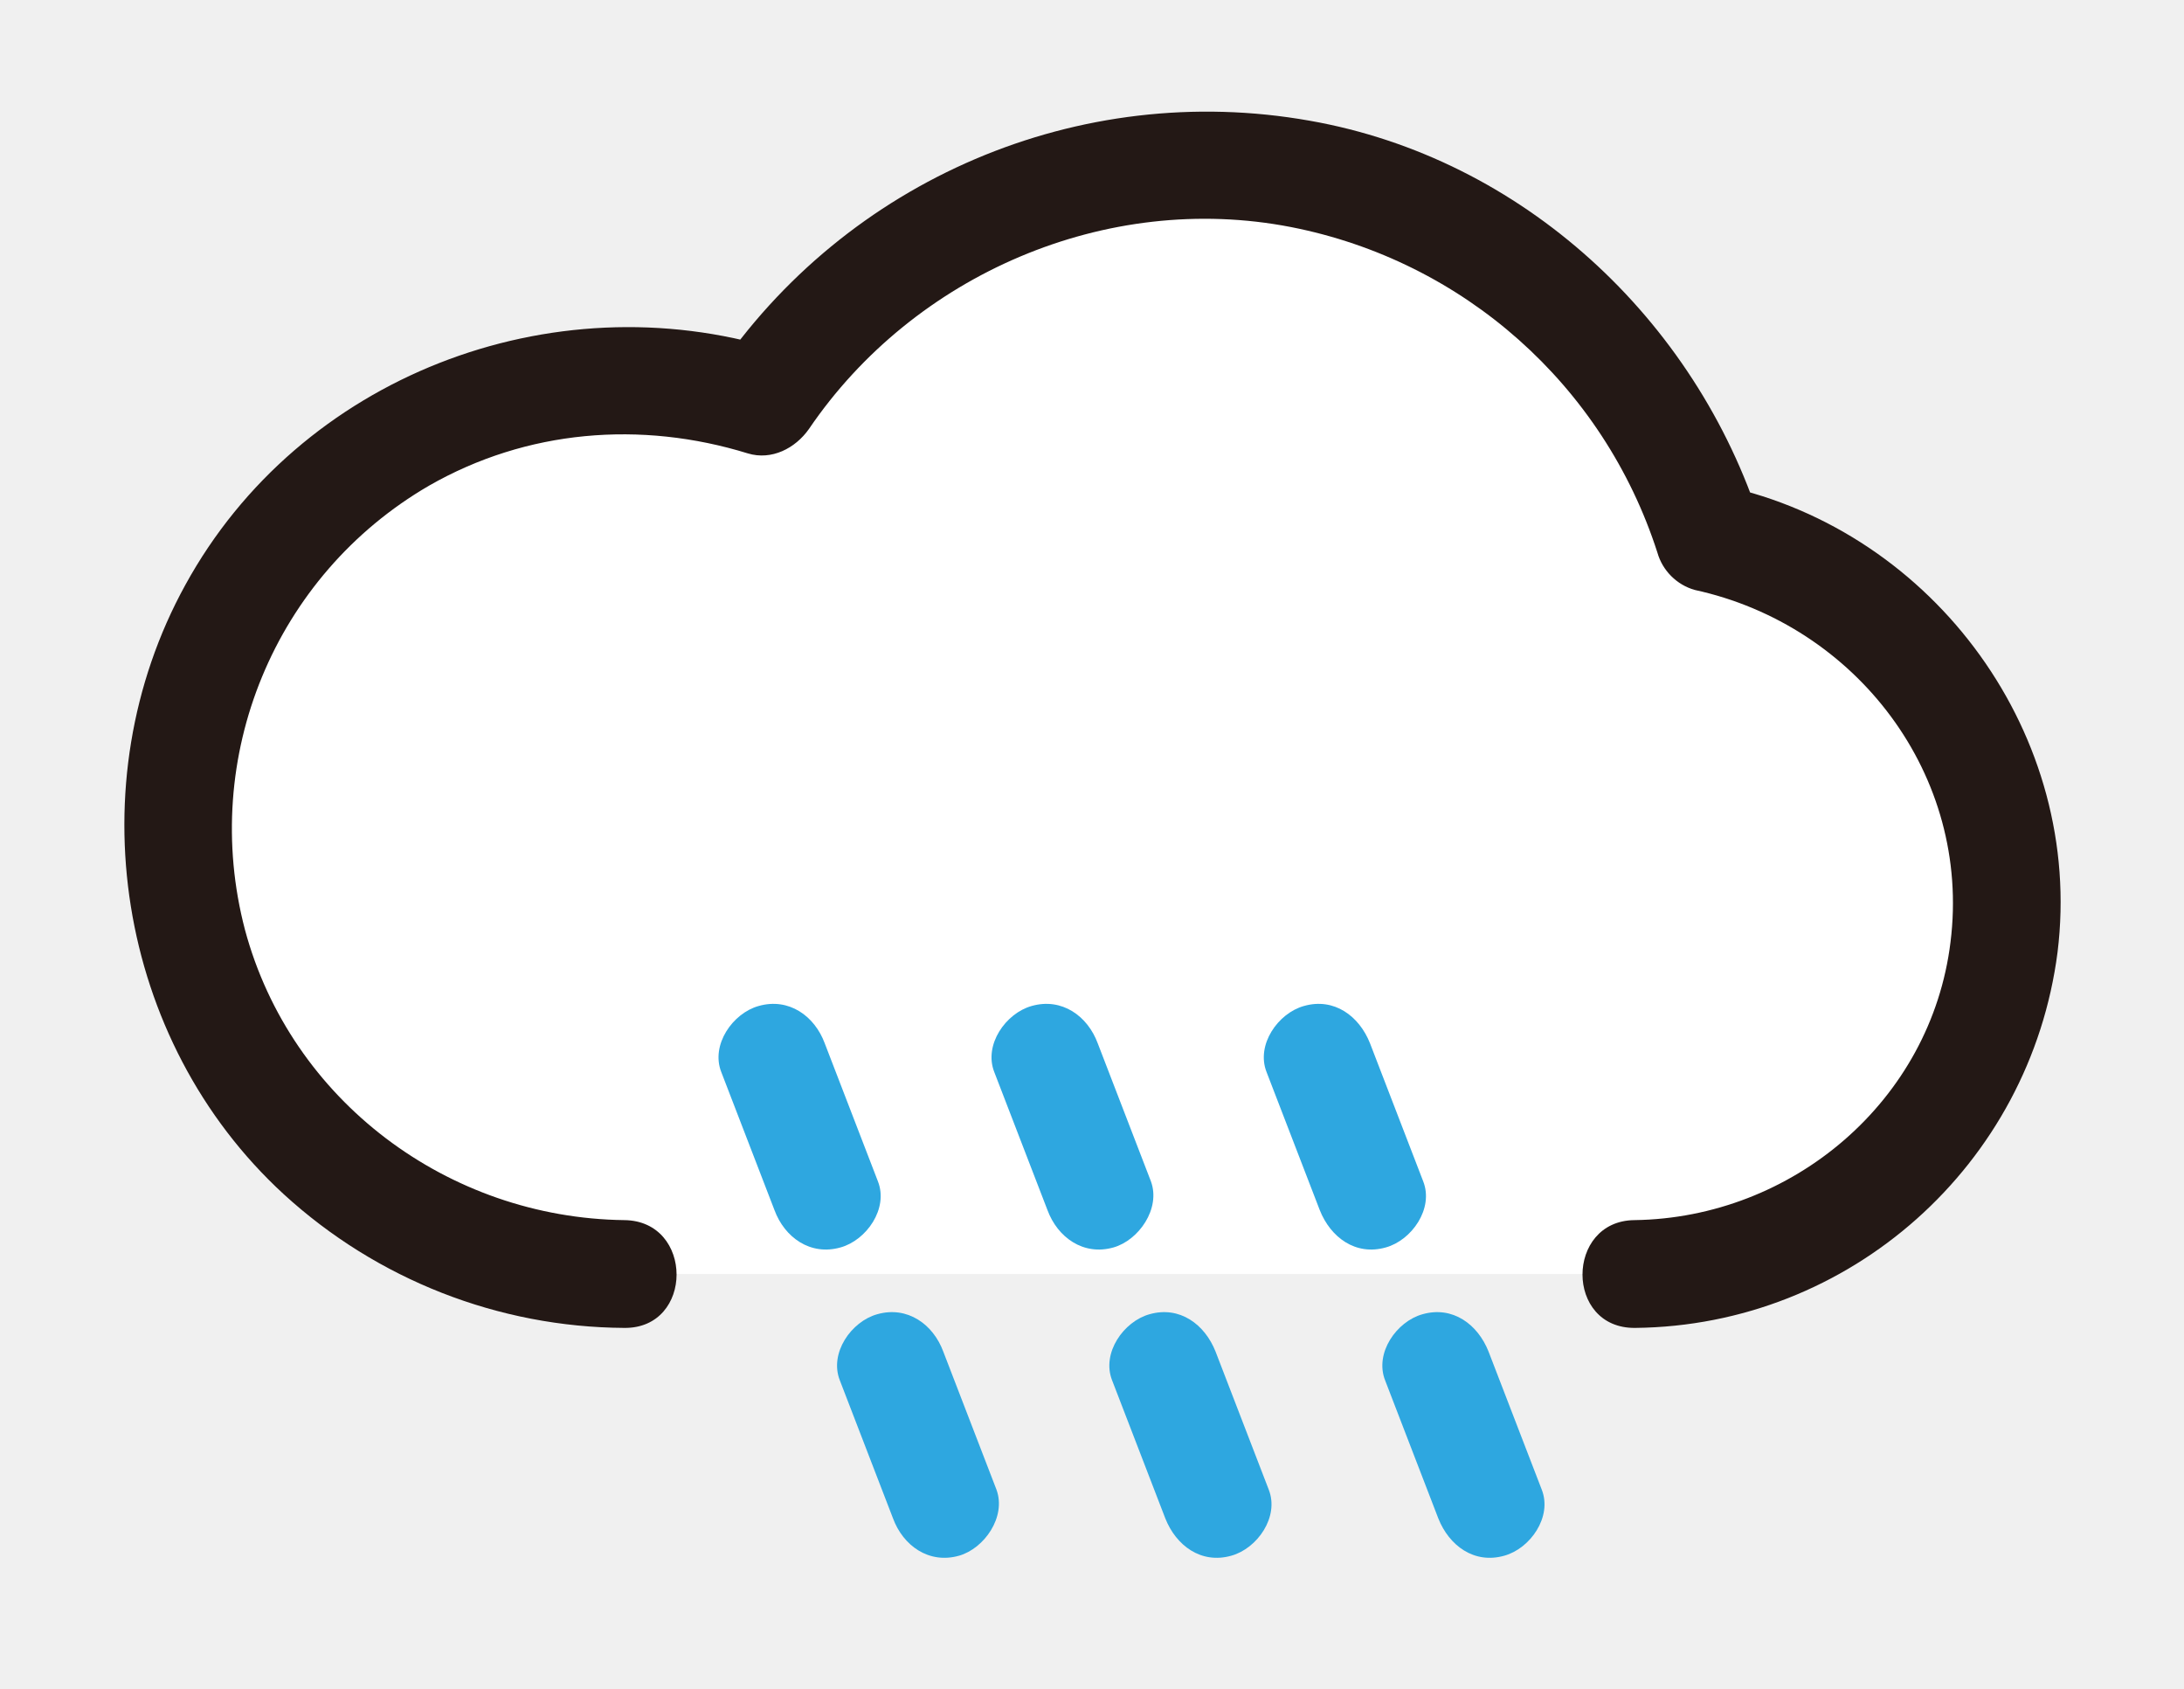
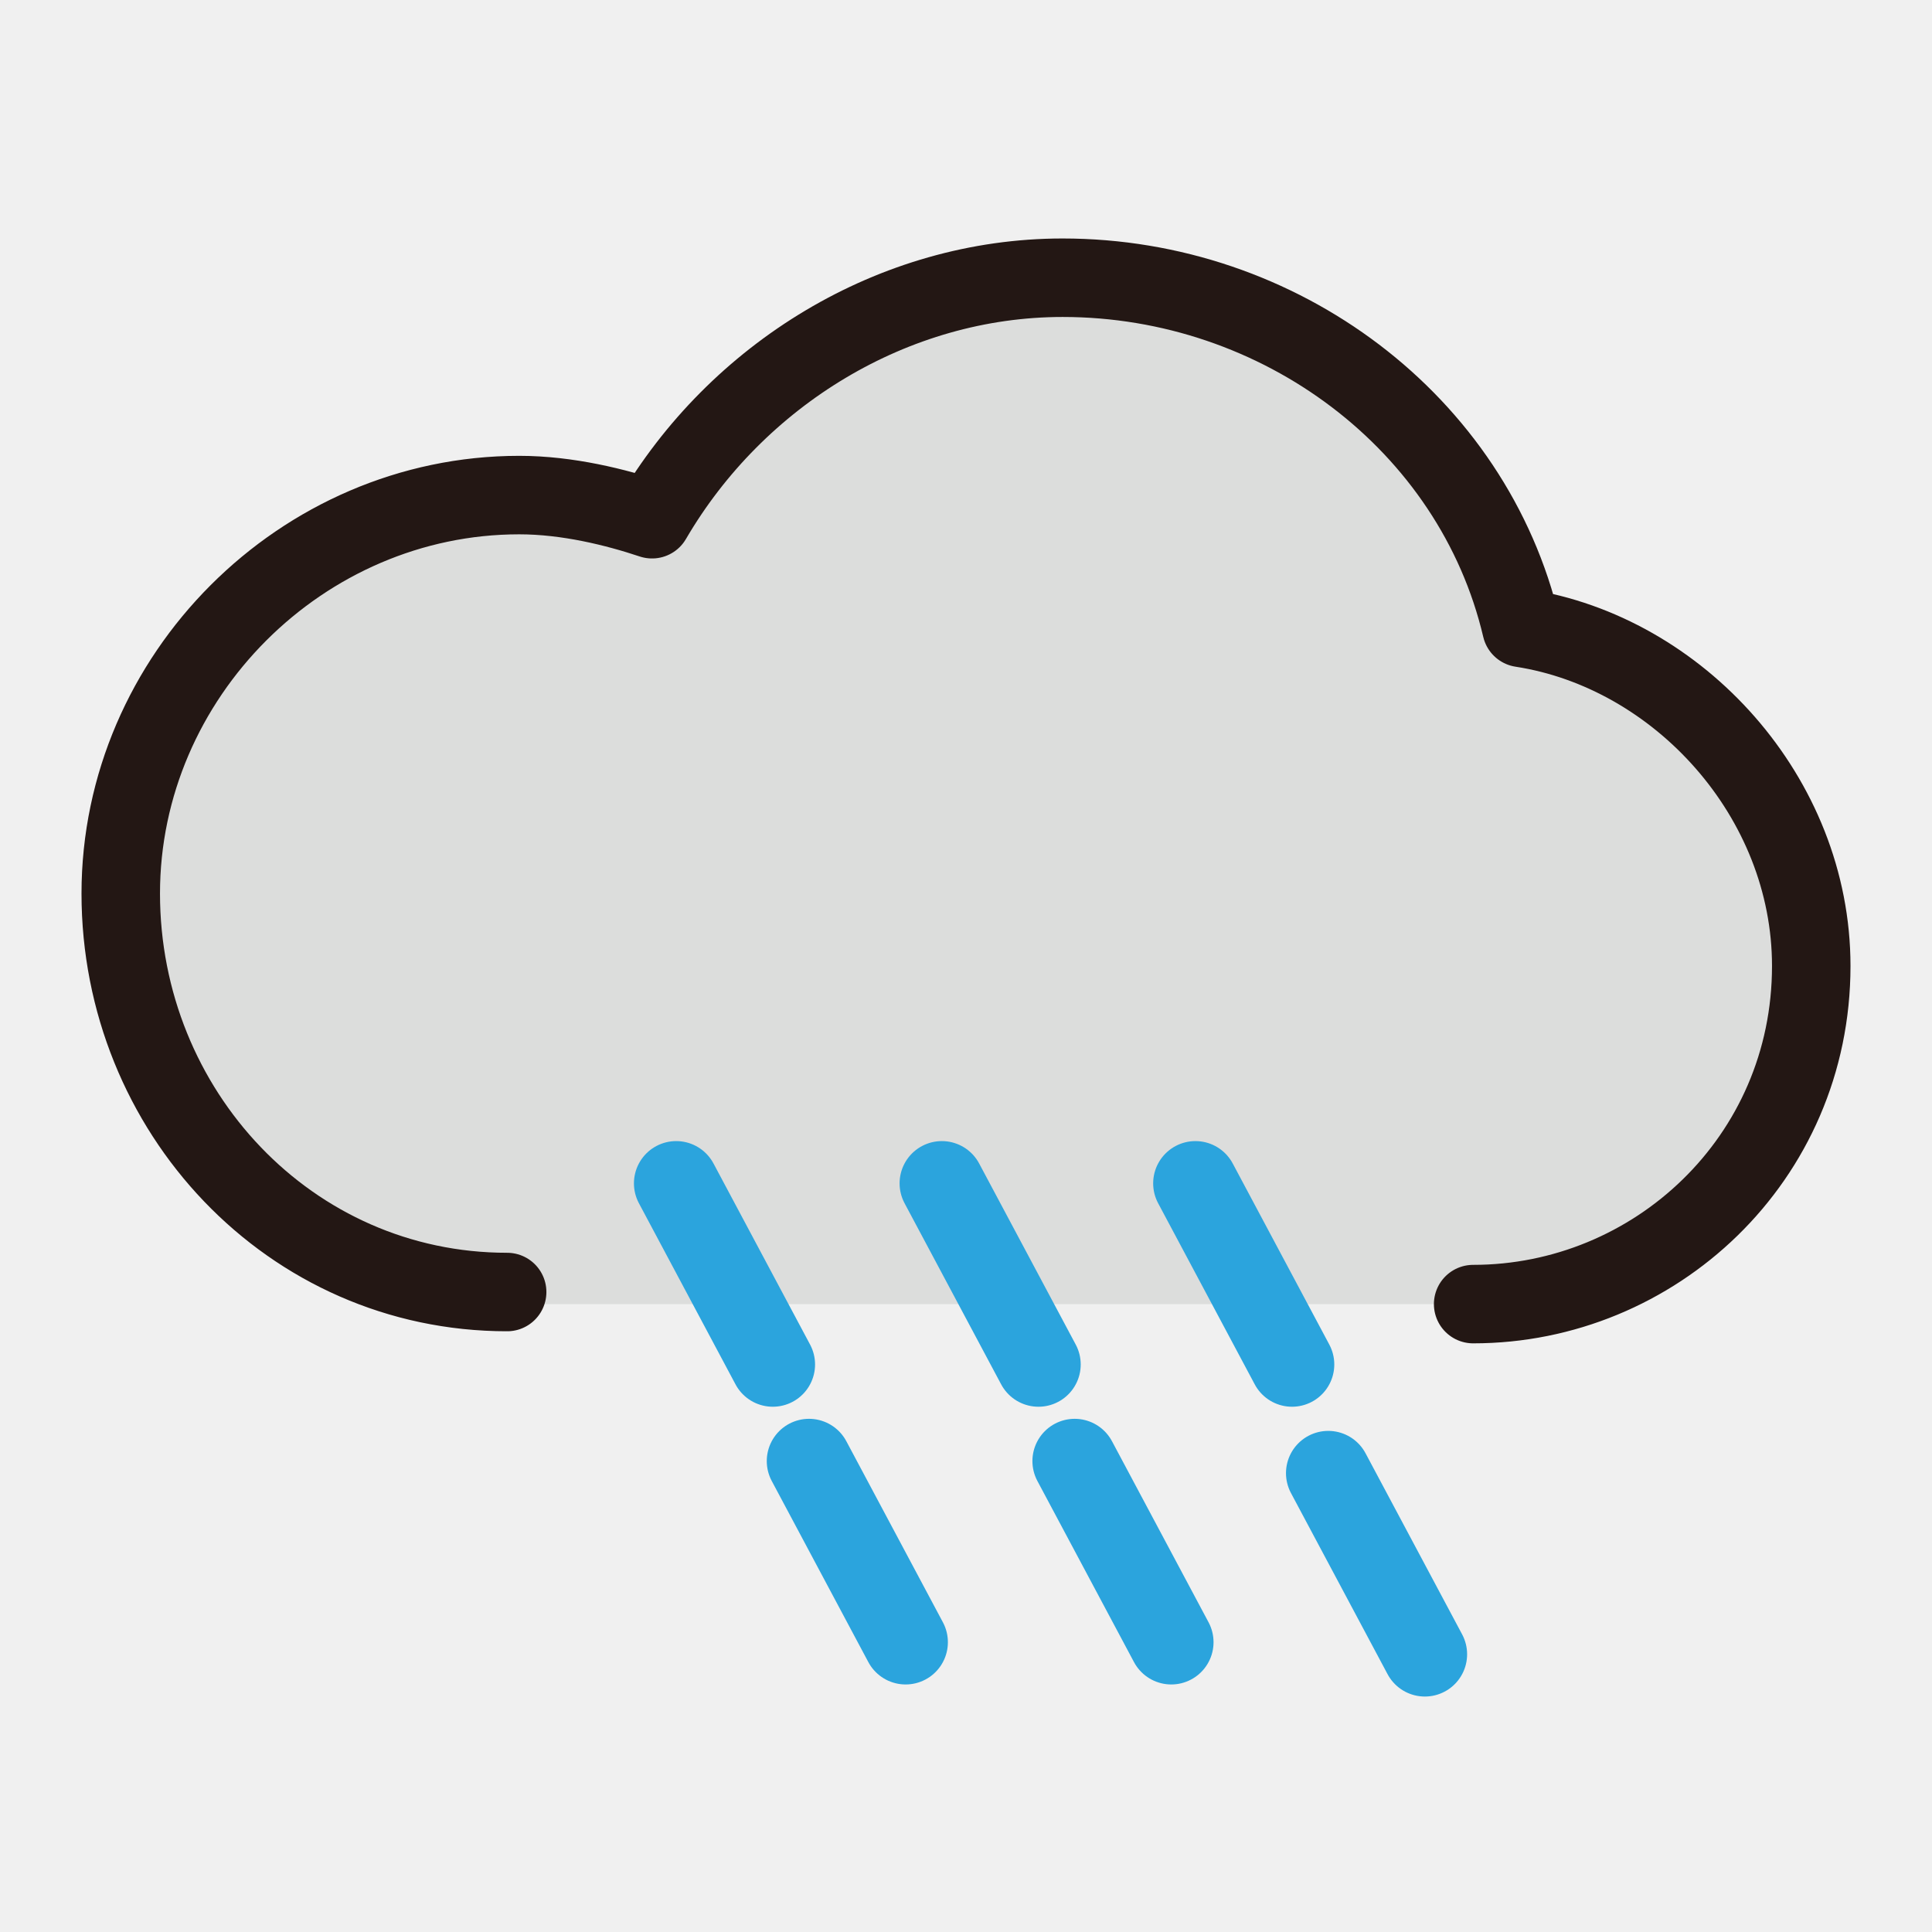
- <svg xmlns="http://www.w3.org/2000/svg" version="1.1" id="Layer_1" x="0px" y="0px" viewBox="0 0 304 235" style="enable-background:new 0 0 304 235;" xml:space="preserve">
-   <style type="text/css">
- 	.st0{fill:#FFFFFF;}
- 	.st1{fill:#231815;}
- 	.st2{fill:none;}
- 	.st3{fill:#2EA7E0;}
- </style>
-   <g id="图层_1">
-     <path class="st0" d="M227.6,177.3c28.6,0,51.8-23.2,51.8-51.7c0-24.6-17.3-45.8-41.4-50.7c-12-38.9-53.3-60.7-92.2-48.6   c-16.2,5-30.2,15.5-39.6,29.6c-32.7-10.6-67.8,7.3-78.4,40s7.3,67.8,40,78.4c6.2,2,12.7,3,19.2,3" />
-     <path class="st1" d="M227.6,184.8c29.9-0.3,55-22.7,58.8-52.3c3.7-30-17-58.5-46.5-64.9l5.2,5.2c-9.1-28.4-33.2-50.8-62.8-56   c-32.1-5.7-64.5,8.2-82.7,35.2l8.5-3.4C76.7,39,41.7,52.4,25.8,81.4c-15.2,27.6-9.6,63.4,13.7,84.8c13,11.9,29.9,18.5,47.4,18.6   c9.7,0.1,9.7-14.9,0-15c-24.5-0.3-46.4-16.6-52.8-40.4c-6.3-24,4.1-49.3,25.6-61.8c13.6-7.8,29.5-9.1,44.4-4.5   c3.3,1,6.6-0.7,8.5-3.4c14.6-21.5,41.4-33.1,67.1-28.1c24,4.7,43.5,22,51,45.3c0.7,2.5,2.7,4.5,5.2,5.2c22.5,4.9,38.5,25.8,35.6,49   c-2.7,22.1-22,38.4-44,38.7C217.9,169.9,217.8,184.9,227.6,184.8L227.6,184.8z" />
-     <line class="st2" x1="115" y1="166.4" x2="107.6" y2="147.2" />
-     <path class="st3" d="M122.2,164.4l-7.4-19.2c-1.4-3.8-5-6.4-9.2-5.2c-3.6,1-6.7,5.4-5.2,9.2l7.4,19.2c1.4,3.8,5,6.4,9.2,5.2   C120.6,172.6,123.7,168.2,122.2,164.4z" />
-     <line class="st2" x1="131.4" y1="209.3" x2="124.1" y2="190.1" />
-     <path class="st3" d="M138.7,207.3l-7.4-19.2c-1.4-3.8-5-6.4-9.2-5.2c-3.6,1-6.7,5.4-5.2,9.2l7.4,19.2c1.4,3.8,5,6.4,9.2,5.2   C137,215.5,140.1,211.1,138.7,207.3z" />
-     <line class="st2" x1="152.9" y1="166.4" x2="145.6" y2="147.2" />
-     <path class="st3" d="M160.2,164.4l-7.4-19.2c-1.4-3.8-5-6.4-9.2-5.2c-3.6,1-6.7,5.4-5.2,9.2l7.4,19.2c1.4,3.8,5,6.4,9.2,5.2   C158.5,172.6,161.6,168.2,160.2,164.4z" />
-     <line class="st2" x1="169.4" y1="209.3" x2="162" y2="190.1" />
-     <path class="st3" d="M176.6,207.3l-7.4-19.2c-1.5-3.8-5-6.4-9.2-5.2c-3.6,1-6.7,5.4-5.2,9.2l7.4,19.2c1.5,3.8,5,6.4,9.2,5.2   C175,215.5,178.1,211.1,176.6,207.3z" />
-     <line class="st2" x1="190.9" y1="166.4" x2="183.5" y2="147.2" />
-     <path class="st3" d="M198.1,164.4l-7.4-19.2c-1.5-3.8-5-6.4-9.2-5.2c-3.6,1-6.7,5.4-5.2,9.2l7.4,19.2c1.5,3.8,5,6.4,9.2,5.2   C196.5,172.6,199.6,168.2,198.1,164.4z" />
-     <line class="st2" x1="207.4" y1="209.3" x2="200" y2="190.1" />
-     <path class="st3" d="M214.6,207.3l-7.4-19.2c-1.5-3.8-5-6.4-9.2-5.2c-3.6,1-6.7,5.4-5.2,9.2l7.4,19.2c1.5,3.8,5,6.4,9.2,5.2   C213,215.5,216.1,211.1,214.6,207.3z" />
+ <svg xmlns="http://www.w3.org/2000/svg" version="1.1" id="Layer_1" x="0px" y="0px" viewBox="0 0 16 16" enable-background="new 0 0 16 16" xml:space="preserve">
+   <g id="XMLID_9_">
+     <g>
+       <path fill="#DCDDDC" d="M15,8c0,1.5-1.2,2.8-2.8,2.8H4.3C2.5,10.7,1,9.3,1,7.4s1.5-3.3,3.3-3.3c0.4,0,0.8,0.1,1.1,0.2    c0.7-1.2,1.9-2,3.4-2c1.8,0,3.3,1.2,3.8,2.9C13.9,5.4,15,6.6,15,8z" />
+     </g>
+     <g>
+ 	</g>
+   </g>
+   <g id="XMLID_8_">
+     <g>
+ 	</g>
+     <g>
+       <path fill="none" stroke="#231714" stroke-width="0.65" stroke-linecap="round" stroke-linejoin="round" stroke-miterlimit="10" d="    M12.2,10.8c1.5,0,2.8-1.2,2.8-2.8c0-1.4-1.1-2.6-2.4-2.8c-0.4-1.7-2-2.9-3.8-2.9c-1.4,0-2.7,0.8-3.4,2C5.1,4.2,4.7,4.1,4.3,4.1    C2.5,4.1,1,5.6,1,7.4c0,1.8,1.4,3.3,3.2,3.3" />
+     </g>
+   </g>
+   <g>
+     <line fill="none" stroke="#2BA4DD" stroke-width="0.7" stroke-linecap="round" stroke-miterlimit="10" x1="5.6" y1="9.8" x2="6.4" y2="11.3" />
+     <line fill="none" stroke="#2BA4DD" stroke-width="0.7" stroke-linecap="round" stroke-miterlimit="10" x1="9.9" y1="9.8" x2="10.7" y2="11.3" />
+     <line fill="none" stroke="#2BA4DD" stroke-width="0.7" stroke-linecap="round" stroke-miterlimit="10" x1="7.8" y1="9.8" x2="8.6" y2="11.3" />
+     <line fill="none" stroke="#2BA4DD" stroke-width="0.7" stroke-linecap="round" stroke-miterlimit="10" x1="6.7" y1="12.1" x2="7.5" y2="13.6" />
+     <line fill="none" stroke="#2BA4DD" stroke-width="0.7" stroke-linecap="round" stroke-miterlimit="10" x1="11" y1="12.2" x2="11.8" y2="13.7" />
+     <line fill="none" stroke="#2BA4DD" stroke-width="0.7" stroke-linecap="round" stroke-miterlimit="10" x1="8.9" y1="12.1" x2="9.7" y2="13.6" />
  </g>
</svg>
